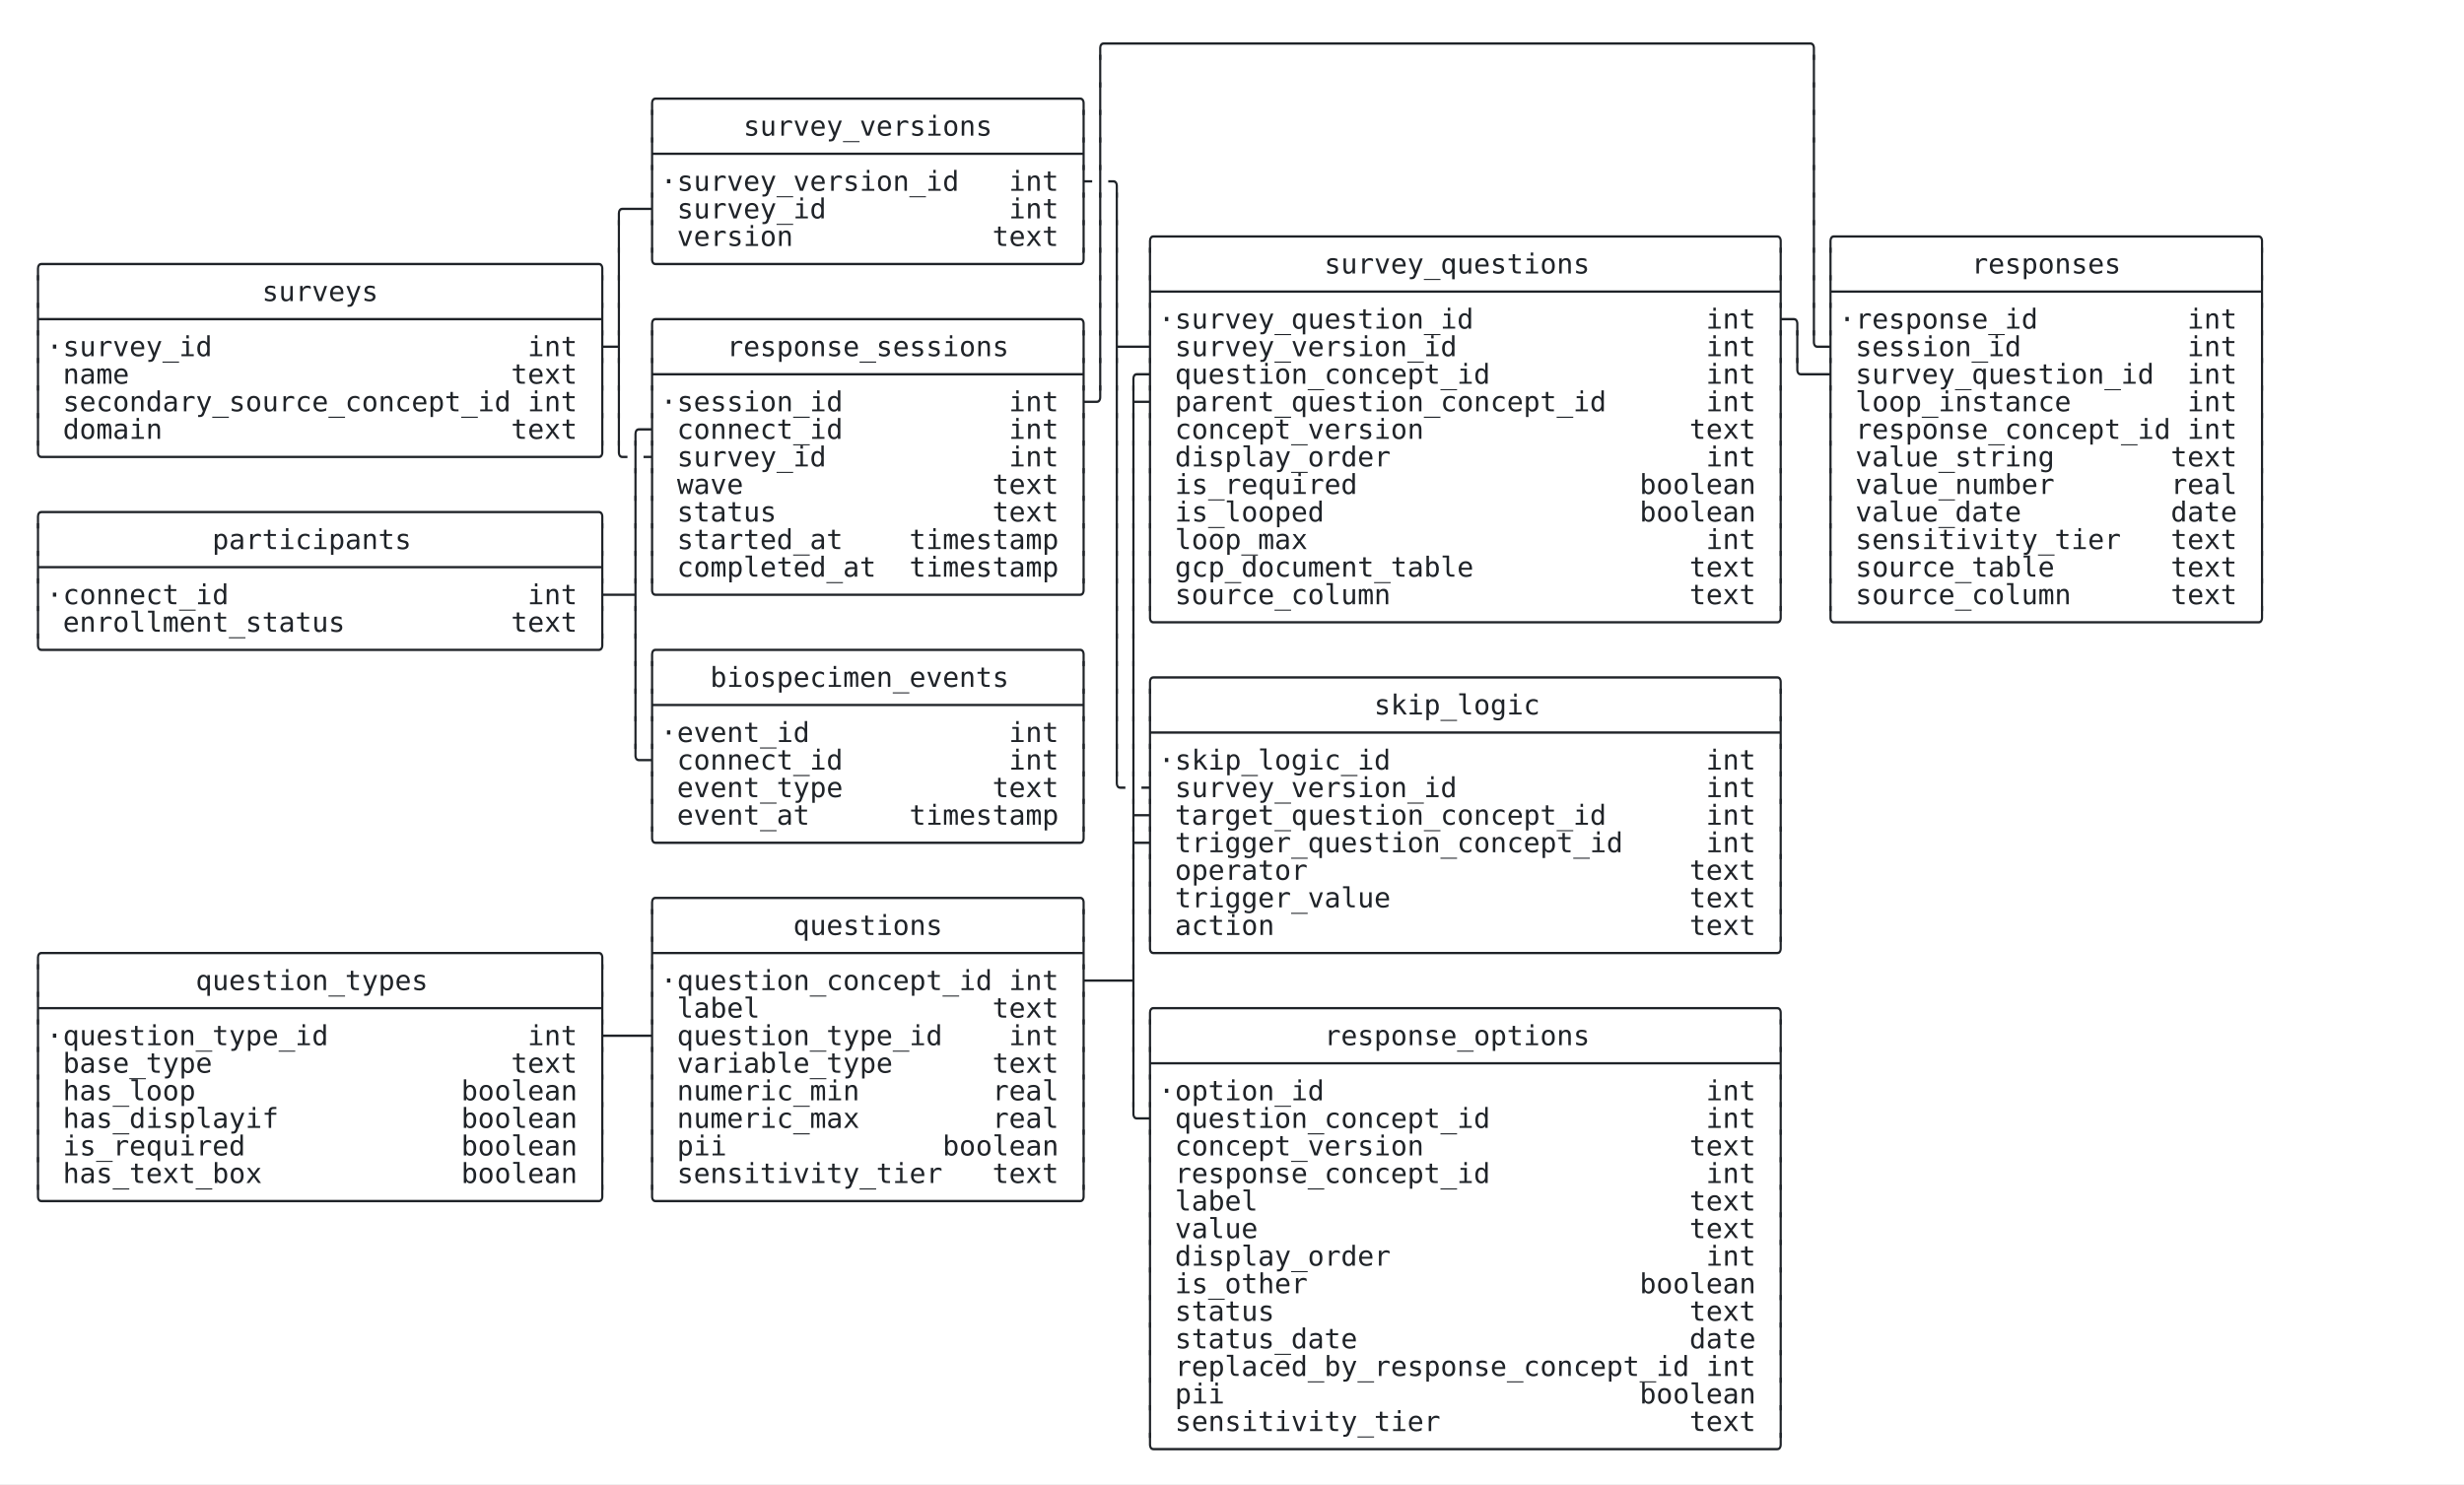
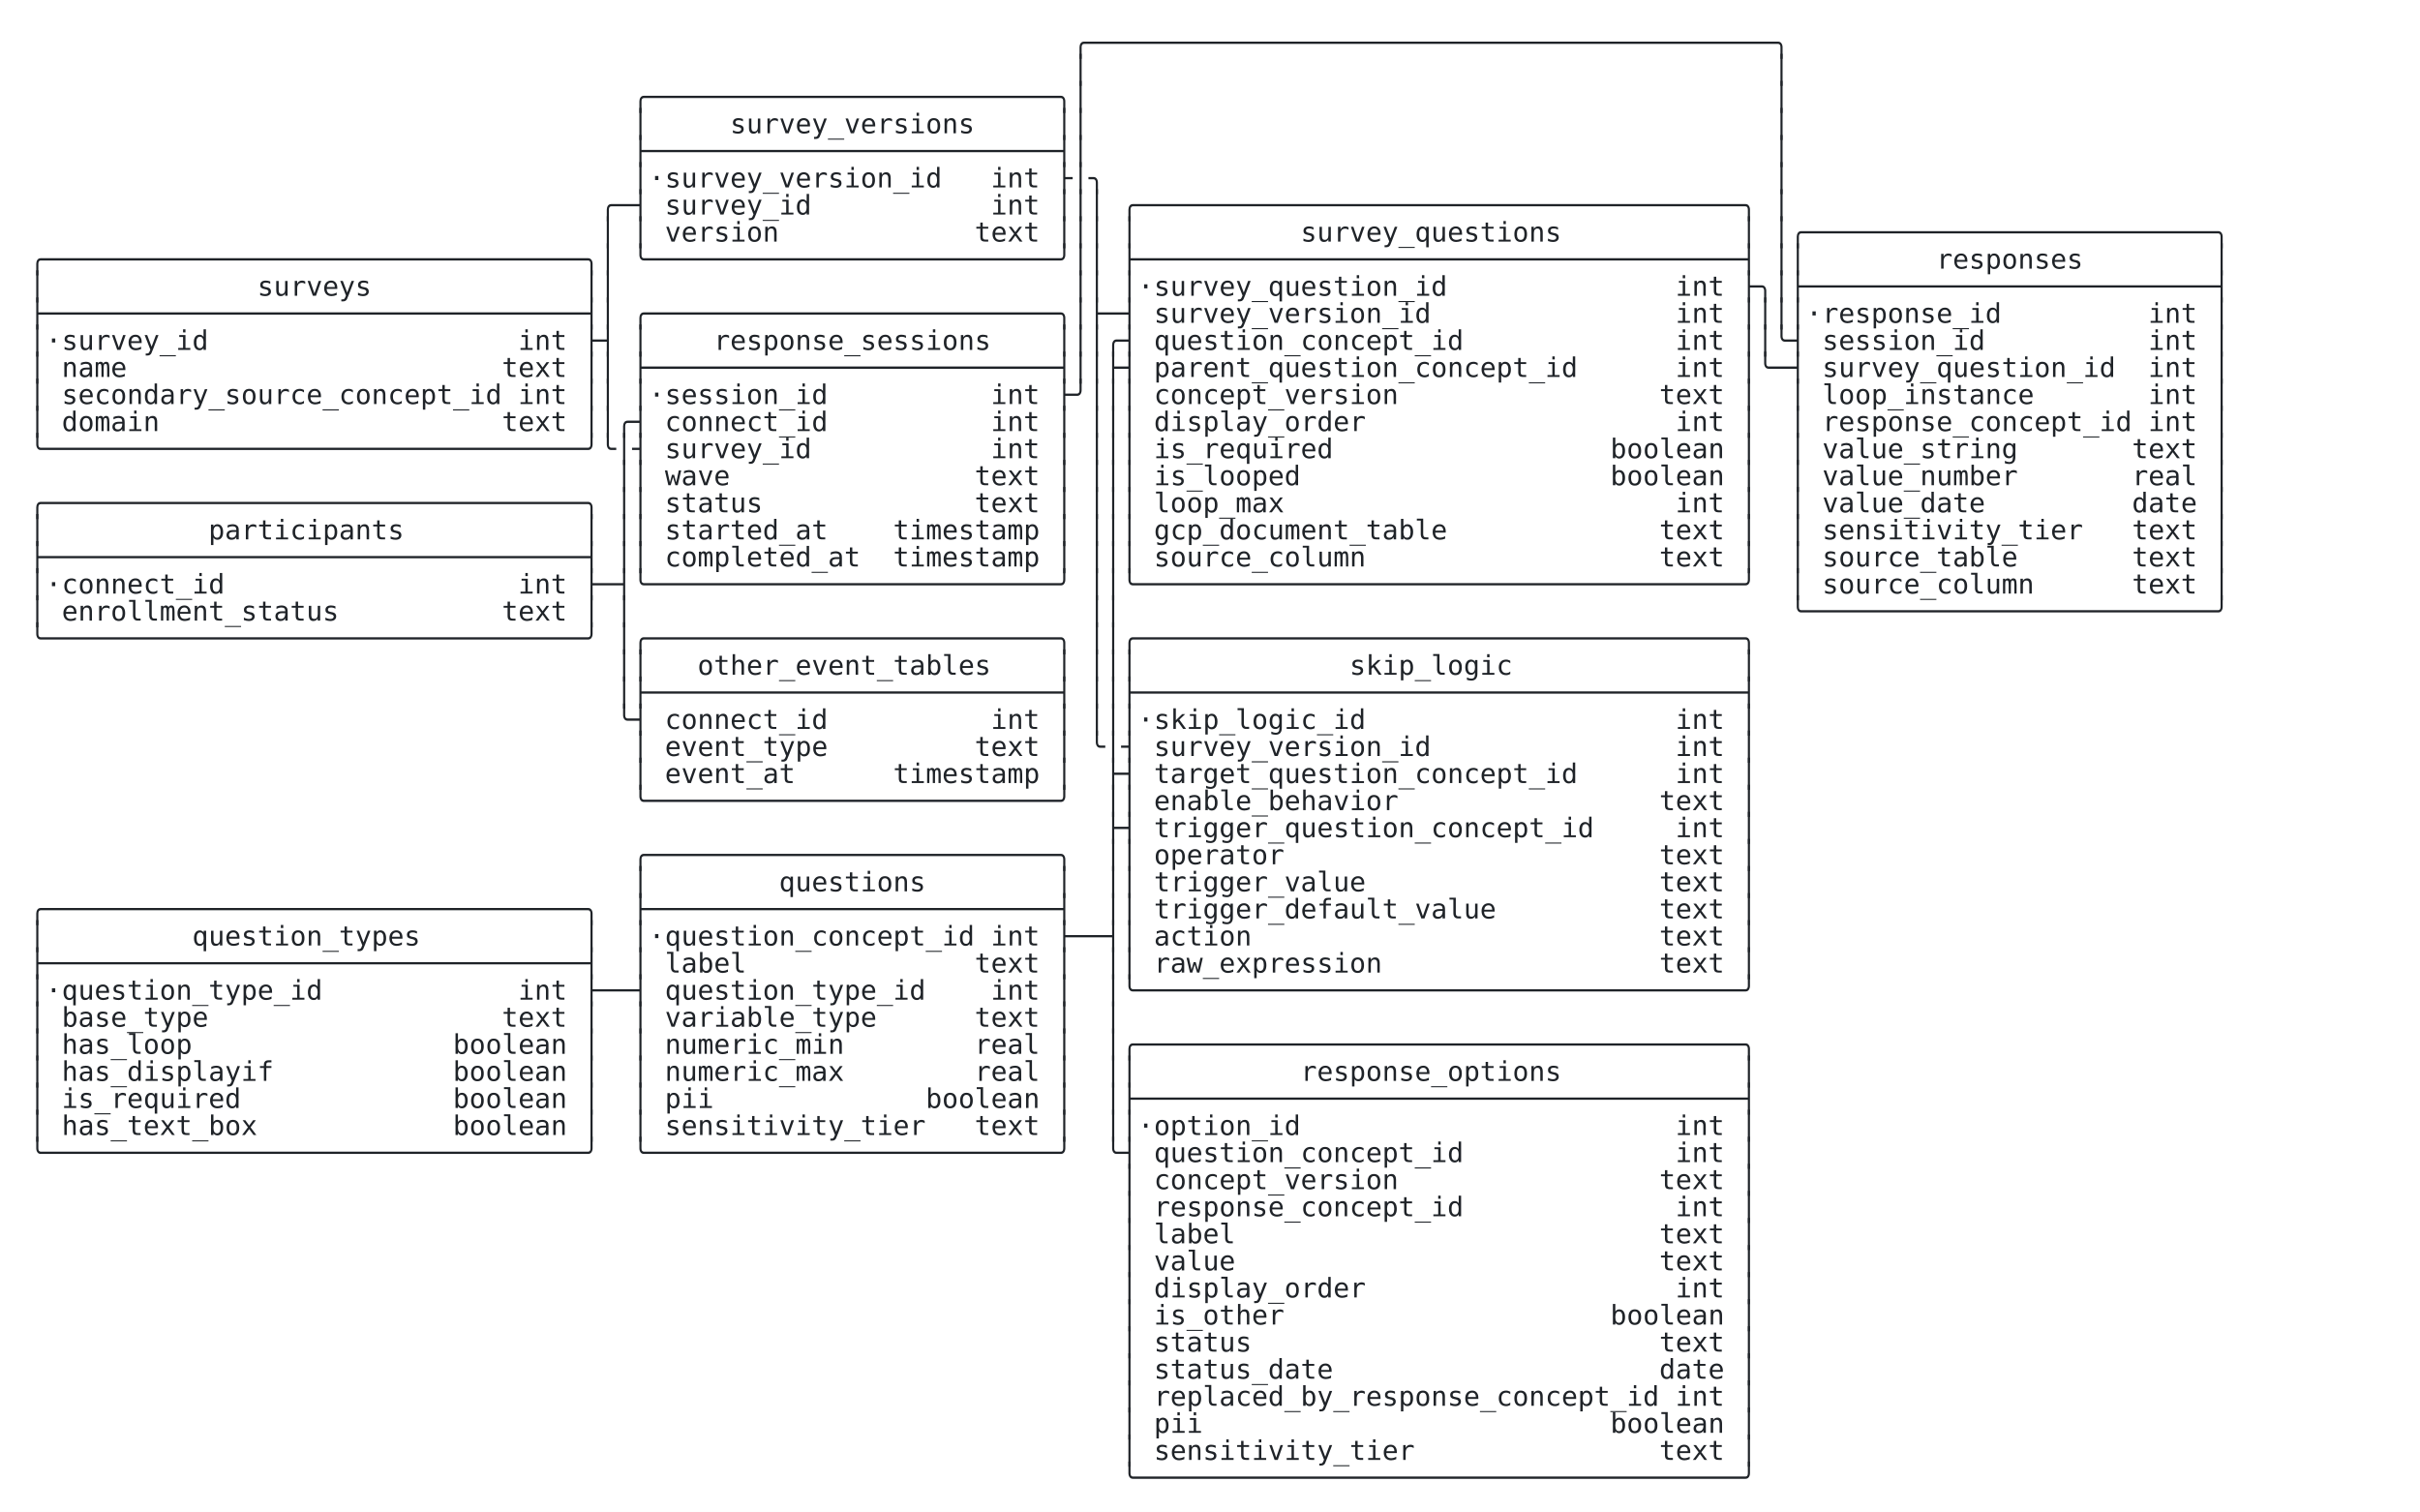
- <svg xmlns="http://www.w3.org/2000/svg" width="1162" height="700" viewBox="0 0 1162 700">
-   <rect width="1162" height="700" fill="#ffffff" />
+ <svg xmlns="http://www.w3.org/2000/svg" width="1162" height="726" viewBox="0 0 1162 726">
+   <rect width="1162" height="726" fill="#ffffff" />
  <text font-family="ui-monospace, SFMono-Regular, 'SF Mono', Menlo, Consolas, 'DejaVu Sans Mono', monospace" font-size="13" fill="#1f2328" xml:space="preserve">
    <tspan x="14" y="25">                                                                ╭──────────────────────────────────────────╮</tspan>
    <tspan x="14" y="38">                                                                │                                          │</tspan>
    <tspan x="14" y="51">                                     ╭─────────────────────────╮│                                          │</tspan>
    <tspan x="14" y="64">                                     │     survey_versions     ││                                          │</tspan>
    <tspan x="14" y="77">                                     ├─────────────────────────┤│                                          │</tspan>
    <tspan x="14" y="90">                                     │·survey_version_id   int ├│╮                                         │</tspan>
-     <tspan x="14" y="103">                                   ╭─┤ survey_id           int │││                                         │</tspan>
-     <tspan x="14" y="116">                                   │ │ version            text │││ ╭─────────────────────────────────────╮ │╭─────────────────────────╮</tspan>
-     <tspan x="14" y="129">╭─────────────────────────────────╮│ ╰─────────────────────────╯││ │          survey_questions           │ ││        responses        │</tspan>
-     <tspan x="14" y="142">│             surveys             ││                            ││ ├─────────────────────────────────────┤ │├─────────────────────────┤</tspan>
-     <tspan x="14" y="155">├─────────────────────────────────┤│ ╭─────────────────────────╮││ │·survey_question_id              int ├╮││·response_id         int │</tspan>
-     <tspan x="14" y="168">│·survey_id                   int ├┤ │    response_sessions    ││├─┤ survey_version_id               int ││╰┤ session_id          int │</tspan>
-     <tspan x="14" y="181">│ name                       text ││ ├─────────────────────────┤││╭┤ question_concept_id             int │╰─┤ survey_question_id  int │</tspan>
-     <tspan x="14" y="194">│ secondary_source_concept_id int ││ │·session_id          int ├╯│├┤ parent_question_concept_id      int │  │ loop_instance       int │</tspan>
-     <tspan x="14" y="207">│ domain                     text ││╭┤ connect_id          int │ │││ concept_version                text │  │ response_concept_id int │</tspan>
-     <tspan x="14" y="220">╰─────────────────────────────────╯╰│┤ survey_id           int │ │││ display_order                   int │  │ value_string       text │</tspan>
-     <tspan x="14" y="233">                                    ││ wave               text │ │││ is_required                 boolean │  │ value_number       real │</tspan>
-     <tspan x="14" y="246">╭─────────────────────────────────╮ ││ status             text │ │││ is_looped                   boolean │  │ value_date         date │</tspan>
-     <tspan x="14" y="259">│          participants           │ ││ started_at    timestamp │ │││ loop_max                        int │  │ sensitivity_tier   text │</tspan>
-     <tspan x="14" y="272">├─────────────────────────────────┤ ││ completed_at  timestamp │ │││ gcp_document_table             text │  │ source_table       text │</tspan>
-     <tspan x="14" y="285">│·connect_id                  int ├─┤╰─────────────────────────╯ │││ source_column                  text │  │ source_column      text │</tspan>
-     <tspan x="14" y="298">│ enrollment_status          text │ │                            ││╰─────────────────────────────────────╯  ╰─────────────────────────╯</tspan>
-     <tspan x="14" y="311">╰─────────────────────────────────╯ │╭─────────────────────────╮ ││</tspan>
-     <tspan x="14" y="324">                                    ││   biospecimen_events    │ ││╭─────────────────────────────────────╮</tspan>
-     <tspan x="14" y="337">                                    │├─────────────────────────┤ │││             skip_logic              │</tspan>
-     <tspan x="14" y="350">                                    ││·event_id            int │ ││├─────────────────────────────────────┤</tspan>
-     <tspan x="14" y="363">                                    ╰┤ connect_id          int │ │││·skip_logic_id                   int │</tspan>
-     <tspan x="14" y="376">                                     │ event_type         text │ ╰│┤ survey_version_id               int │</tspan>
-     <tspan x="14" y="389">                                     │ event_at      timestamp │  ├┤ target_question_concept_id      int │</tspan>
-     <tspan x="14" y="402">                                     ╰─────────────────────────╯  ├┤ trigger_question_concept_id     int │</tspan>
-     <tspan x="14" y="415">                                                                  ││ operator                       text │</tspan>
-     <tspan x="14" y="428">                                     ╭─────────────────────────╮  ││ trigger_value                  text │</tspan>
-     <tspan x="14" y="441">                                     │        questions        │  ││ action                         text │</tspan>
-     <tspan x="14" y="454">╭─────────────────────────────────╮  ├─────────────────────────┤  │╰─────────────────────────────────────╯</tspan>
-     <tspan x="14" y="467">│         question_types          │  │·question_concept_id int ├──┤</tspan>
-     <tspan x="14" y="480">├─────────────────────────────────┤  │ label              text │  │╭─────────────────────────────────────╮</tspan>
-     <tspan x="14" y="493">│·question_type_id            int ├──┤ question_type_id    int │  ││          response_options           │</tspan>
-     <tspan x="14" y="506">│ base_type                  text │  │ variable_type      text │  │├─────────────────────────────────────┤</tspan>
-     <tspan x="14" y="519">│ has_loop                boolean │  │ numeric_min        real │  ││·option_id                       int │</tspan>
-     <tspan x="14" y="532">│ has_displayif           boolean │  │ numeric_max        real │  ╰┤ question_concept_id             int │</tspan>
-     <tspan x="14" y="545">│ is_required             boolean │  │ pii             boolean │   │ concept_version                text │</tspan>
-     <tspan x="14" y="558">│ has_text_box            boolean │  │ sensitivity_tier   text │   │ response_concept_id             int │</tspan>
-     <tspan x="14" y="571">╰─────────────────────────────────╯  ╰─────────────────────────╯   │ label                          text │</tspan>
-     <tspan x="14" y="584">                                                                   │ value                          text │</tspan>
-     <tspan x="14" y="597">                                                                   │ display_order                   int │</tspan>
-     <tspan x="14" y="610">                                                                   │ is_other                    boolean │</tspan>
-     <tspan x="14" y="623">                                                                   │ status                         text │</tspan>
-     <tspan x="14" y="636">                                                                   │ status_date                    date │</tspan>
-     <tspan x="14" y="649">                                                                   │ replaced_by_response_concept_id int │</tspan>
-     <tspan x="14" y="662">                                                                   │ pii                         boolean │</tspan>
-     <tspan x="14" y="675">                                                                   │ sensitivity_tier               text │</tspan>
-     <tspan x="14" y="688">                                                                   ╰─────────────────────────────────────╯</tspan>
+     <tspan x="14" y="103">                                   ╭─┤ survey_id           int │││ ╭─────────────────────────────────────╮ │</tspan>
+     <tspan x="14" y="116">                                   │ │ version            text │││ │          survey_questions           │ │╭─────────────────────────╮</tspan>
+     <tspan x="14" y="129">╭─────────────────────────────────╮│ ╰─────────────────────────╯││ ├─────────────────────────────────────┤ ││        responses        │</tspan>
+     <tspan x="14" y="142">│             surveys             ││                            ││ │·survey_question_id              int ├╮│├─────────────────────────┤</tspan>
+     <tspan x="14" y="155">├─────────────────────────────────┤│ ╭─────────────────────────╮│├─┤ survey_version_id               int ││││·response_id         int │</tspan>
+     <tspan x="14" y="168">│·survey_id                   int ├┤ │    response_sessions    │││╭┤ question_concept_id             int ││╰┤ session_id          int │</tspan>
+     <tspan x="14" y="181">│ name                       text ││ ├─────────────────────────┤││├┤ parent_question_concept_id      int │╰─┤ survey_question_id  int │</tspan>
+     <tspan x="14" y="194">│ secondary_source_concept_id int ││ │·session_id          int ├╯│││ concept_version                text │  │ loop_instance       int │</tspan>
+     <tspan x="14" y="207">│ domain                     text ││╭┤ connect_id          int │ │││ display_order                   int │  │ response_concept_id int │</tspan>
+     <tspan x="14" y="220">╰─────────────────────────────────╯╰│┤ survey_id           int │ │││ is_required                 boolean │  │ value_string       text │</tspan>
+     <tspan x="14" y="233">                                    ││ wave               text │ │││ is_looped                   boolean │  │ value_number       real │</tspan>
+     <tspan x="14" y="246">╭─────────────────────────────────╮ ││ status             text │ │││ loop_max                        int │  │ value_date         date │</tspan>
+     <tspan x="14" y="259">│          participants           │ ││ started_at    timestamp │ │││ gcp_document_table             text │  │ sensitivity_tier   text │</tspan>
+     <tspan x="14" y="272">├─────────────────────────────────┤ ││ completed_at  timestamp │ │││ source_column                  text │  │ source_table       text │</tspan>
+     <tspan x="14" y="285">│·connect_id                  int ├─┤╰─────────────────────────╯ ││╰─────────────────────────────────────╯  │ source_column      text │</tspan>
+     <tspan x="14" y="298">│ enrollment_status          text │ │                            ││                                         ╰─────────────────────────╯</tspan>
+     <tspan x="14" y="311">╰─────────────────────────────────╯ │╭─────────────────────────╮ ││╭─────────────────────────────────────╮</tspan>
+     <tspan x="14" y="324">                                    ││   other_event_tables    │ │││             skip_logic              │</tspan>
+     <tspan x="14" y="337">                                    │├─────────────────────────┤ ││├─────────────────────────────────────┤</tspan>
+     <tspan x="14" y="350">                                    ╰┤ connect_id          int │ │││·skip_logic_id                   int │</tspan>
+     <tspan x="14" y="363">                                     │ event_type         text │ ╰│┤ survey_version_id               int │</tspan>
+     <tspan x="14" y="376">                                     │ event_at      timestamp │  ├┤ target_question_concept_id      int │</tspan>
+     <tspan x="14" y="389">                                     ╰─────────────────────────╯  ││ enable_behavior                text │</tspan>
+     <tspan x="14" y="402">                                                                  ├┤ trigger_question_concept_id     int │</tspan>
+     <tspan x="14" y="415">                                     ╭─────────────────────────╮  ││ operator                       text │</tspan>
+     <tspan x="14" y="428">                                     │        questions        │  ││ trigger_value                  text │</tspan>
+     <tspan x="14" y="441">╭─────────────────────────────────╮  ├─────────────────────────┤  ││ trigger_default_value          text │</tspan>
+     <tspan x="14" y="454">│         question_types          │  │·question_concept_id int ├──┤│ action                         text │</tspan>
+     <tspan x="14" y="467">├─────────────────────────────────┤  │ label              text │  ││ raw_expression                 text │</tspan>
+     <tspan x="14" y="480">│·question_type_id            int ├──┤ question_type_id    int │  │╰─────────────────────────────────────╯</tspan>
+     <tspan x="14" y="493">│ base_type                  text │  │ variable_type      text │  │</tspan>
+     <tspan x="14" y="506">│ has_loop                boolean │  │ numeric_min        real │  │╭─────────────────────────────────────╮</tspan>
+     <tspan x="14" y="519">│ has_displayif           boolean │  │ numeric_max        real │  ││          response_options           │</tspan>
+     <tspan x="14" y="532">│ is_required             boolean │  │ pii             boolean │  │├─────────────────────────────────────┤</tspan>
+     <tspan x="14" y="545">│ has_text_box            boolean │  │ sensitivity_tier   text │  ││·option_id                       int │</tspan>
+     <tspan x="14" y="558">╰─────────────────────────────────╯  ╰─────────────────────────╯  ╰┤ question_concept_id             int │</tspan>
+     <tspan x="14" y="571">                                                                   │ concept_version                text │</tspan>
+     <tspan x="14" y="584">                                                                   │ response_concept_id             int │</tspan>
+     <tspan x="14" y="597">                                                                   │ label                          text │</tspan>
+     <tspan x="14" y="610">                                                                   │ value                          text │</tspan>
+     <tspan x="14" y="623">                                                                   │ display_order                   int │</tspan>
+     <tspan x="14" y="636">                                                                   │ is_other                    boolean │</tspan>
+     <tspan x="14" y="649">                                                                   │ status                         text │</tspan>
+     <tspan x="14" y="662">                                                                   │ status_date                    date │</tspan>
+     <tspan x="14" y="675">                                                                   │ replaced_by_response_concept_id int │</tspan>
+     <tspan x="14" y="688">                                                                   │ pii                         boolean │</tspan>
+     <tspan x="14" y="701">                                                                   │ sensitivity_tier               text │</tspan>
+     <tspan x="14" y="714">                                                                   ╰─────────────────────────────────────╯</tspan>
  </text>
</svg>
